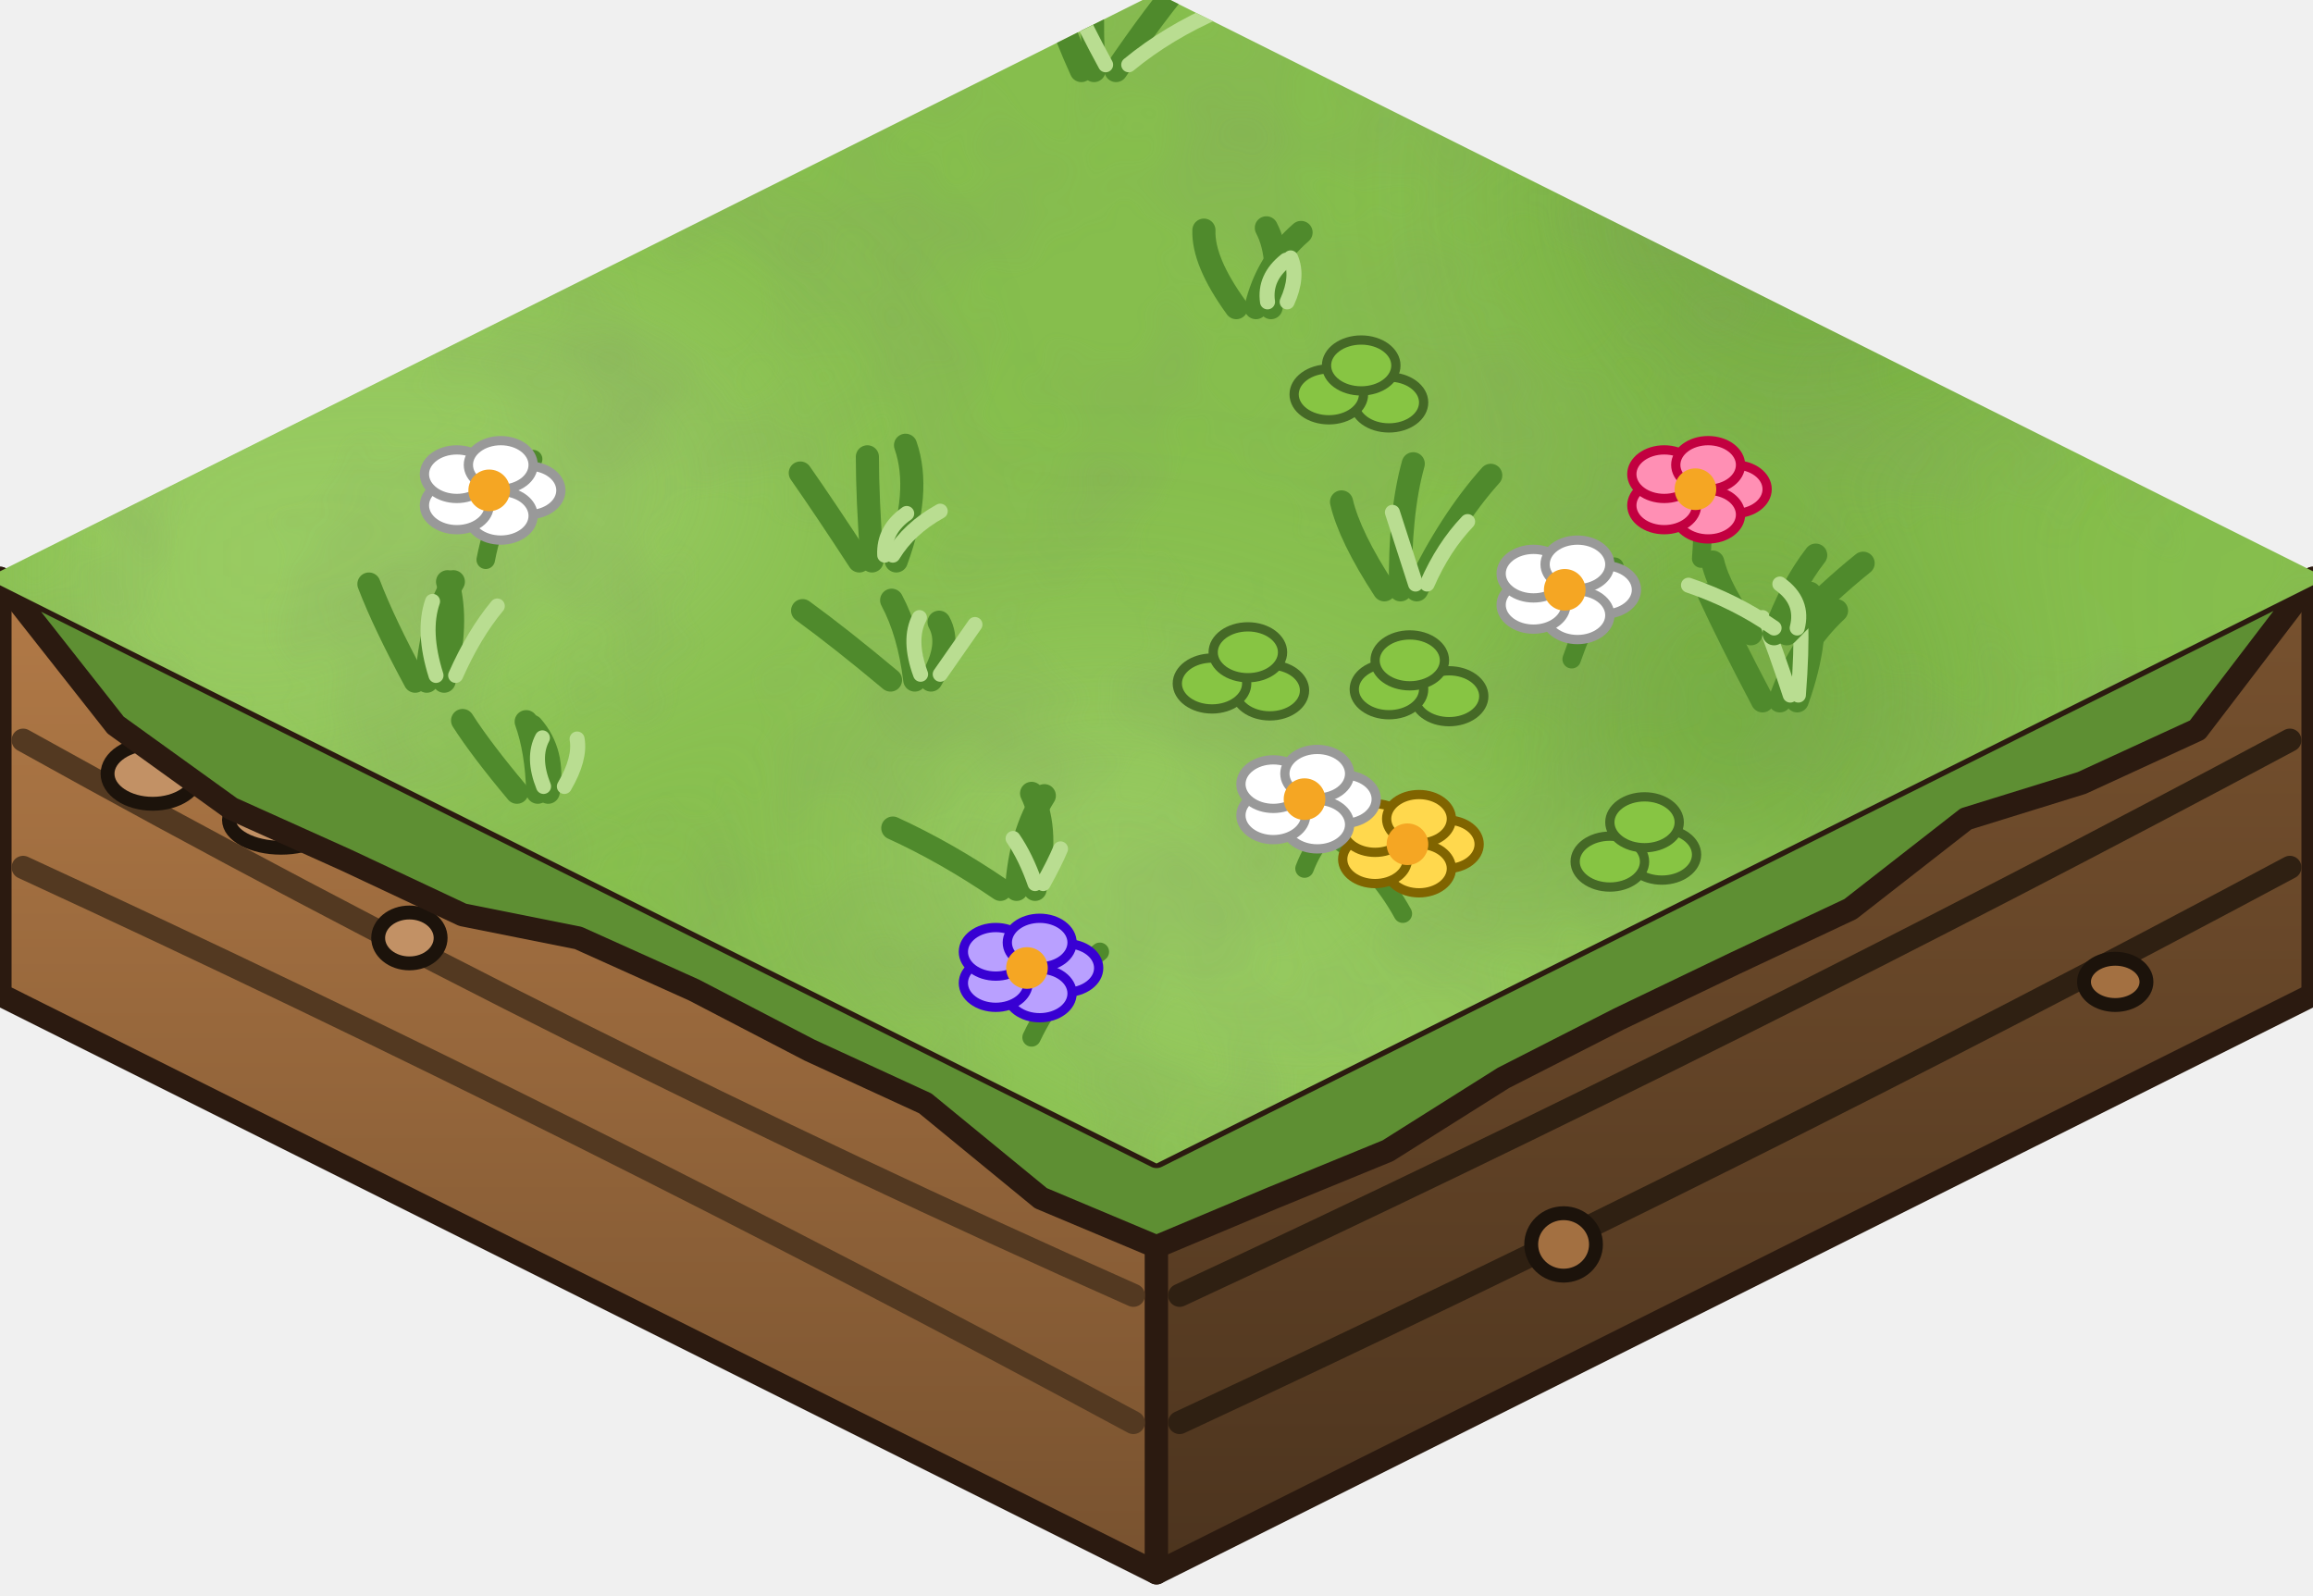
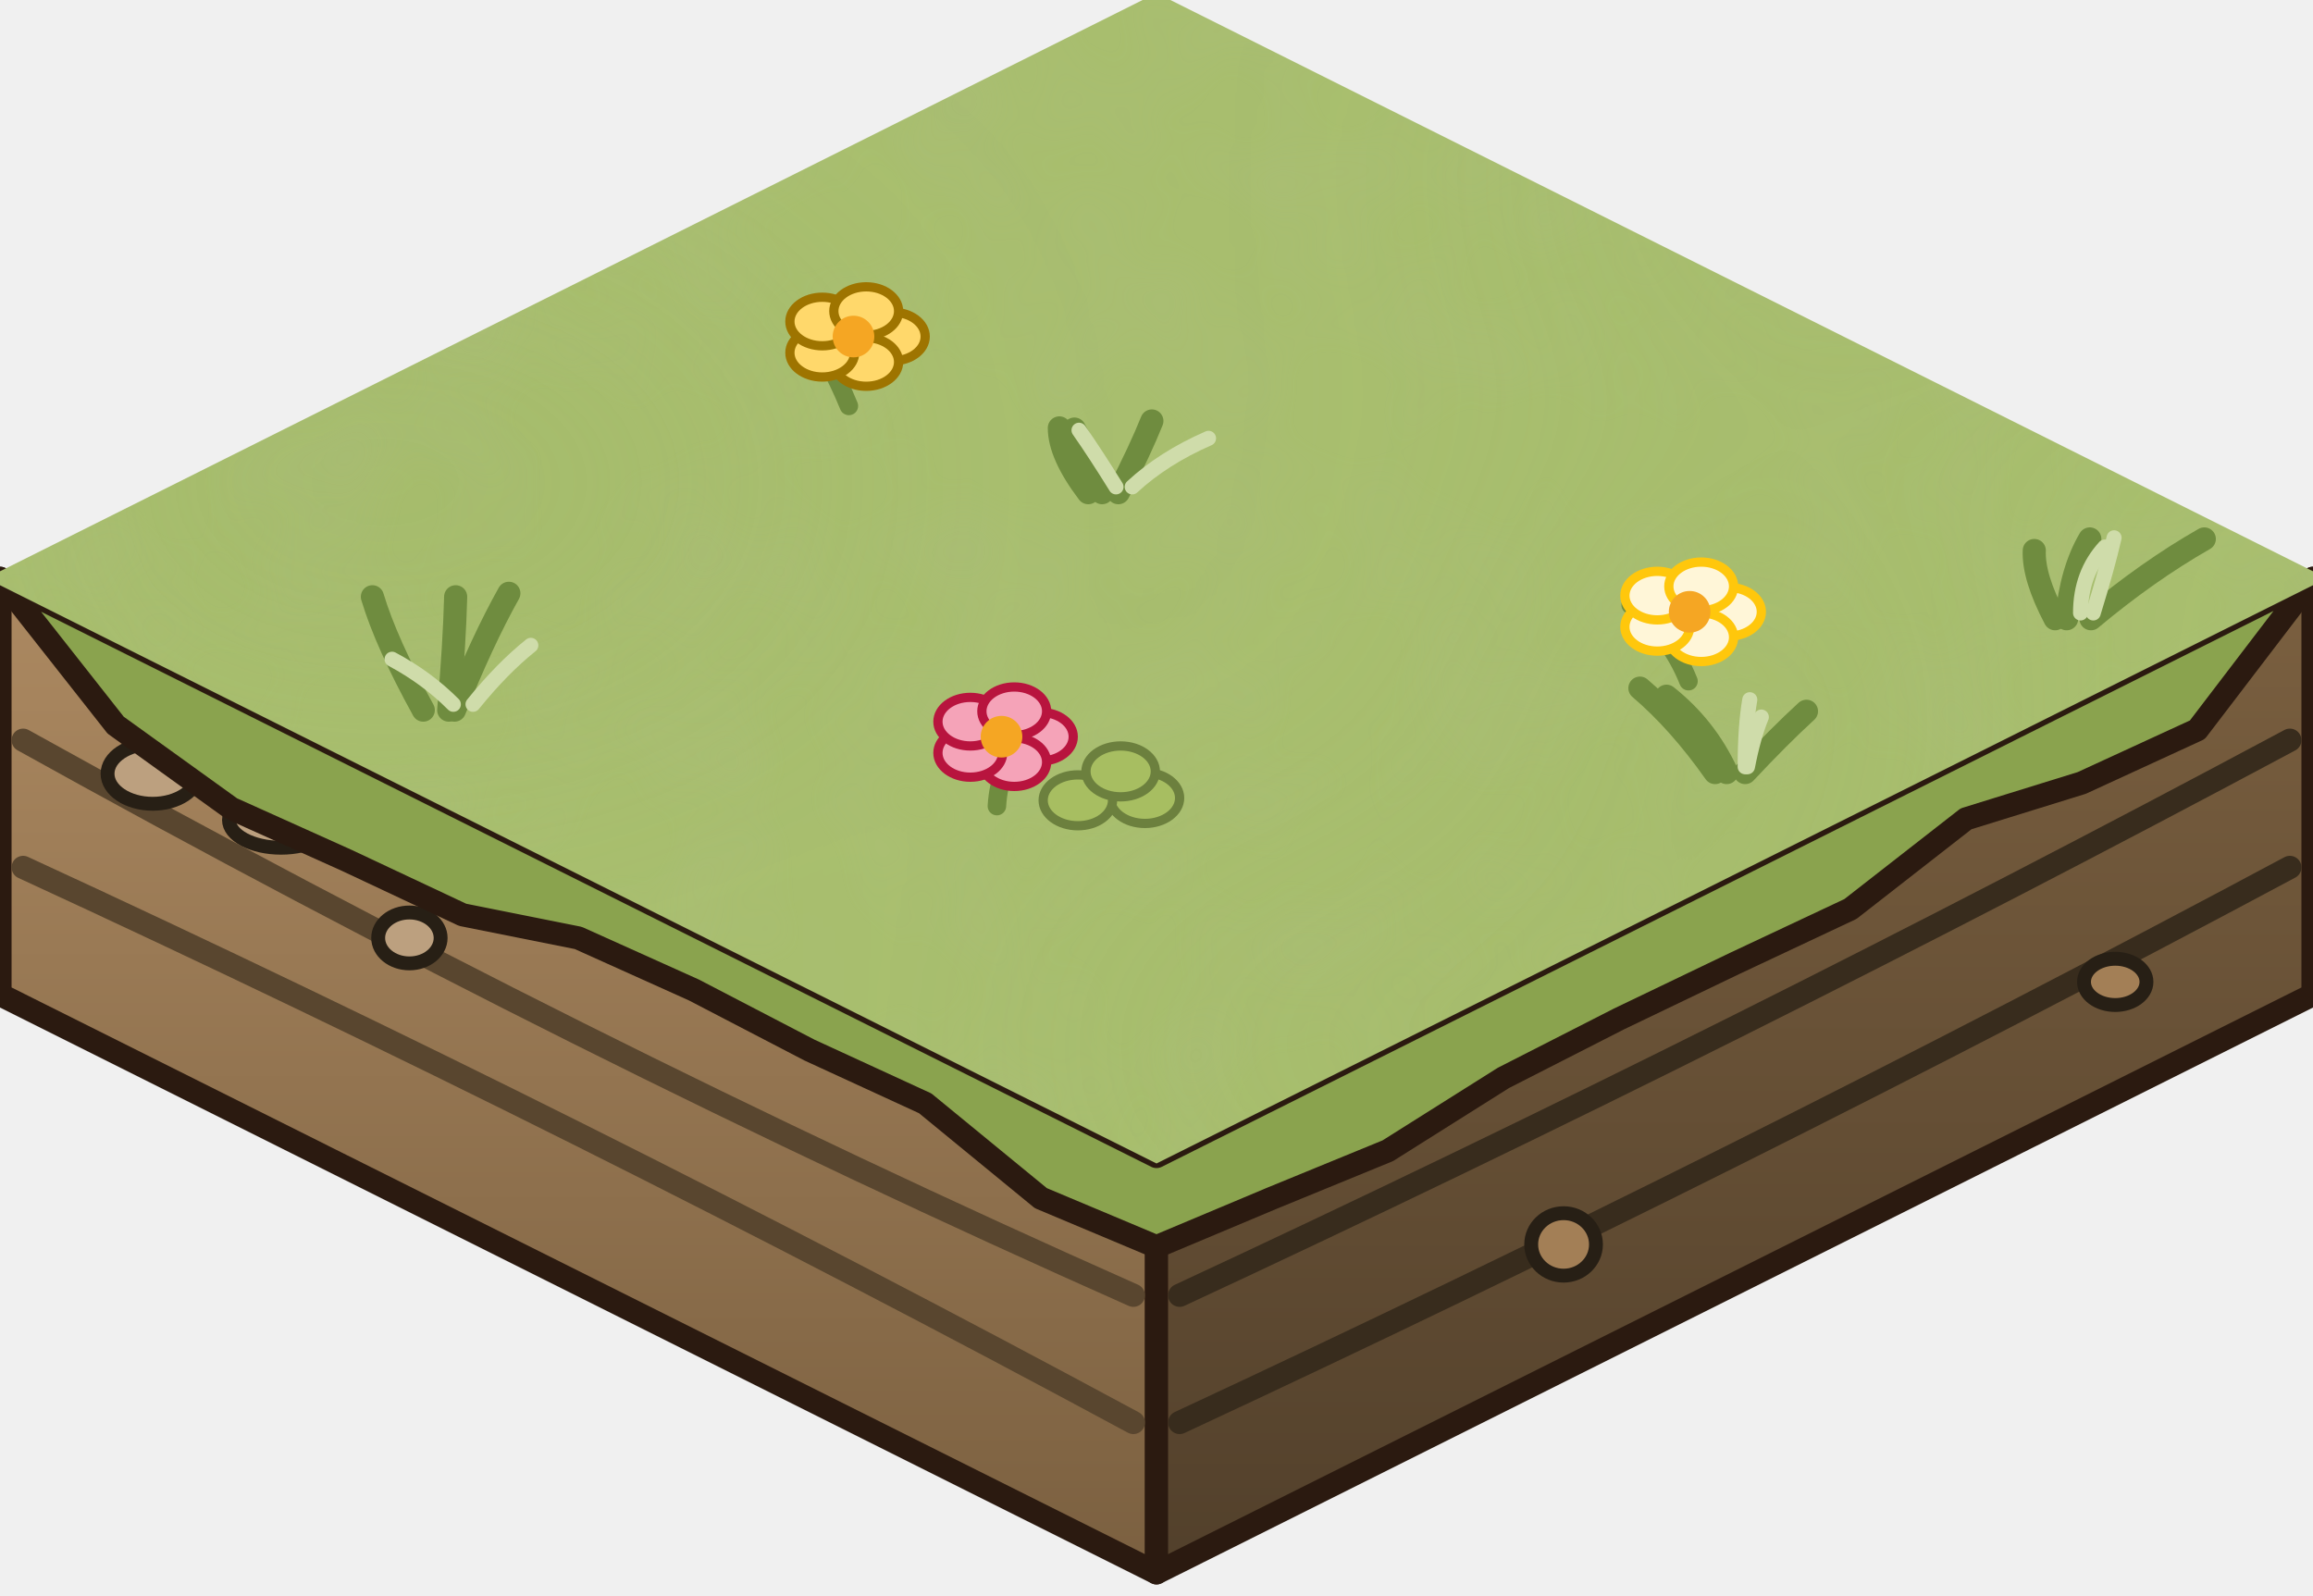
<svg xmlns="http://www.w3.org/2000/svg" width="200" height="138" viewBox="0 0 200 138">
  <defs>
    <linearGradient id="lg1" x1="0" y1="0" x2="0" y2="1">
-       <stop offset="0" stop-color="#b27a47" />
-       <stop offset="1" stop-color="#78522f" />
+       <stop offset="0" stop-color="#ac8961" />
+       <stop offset="1" stop-color="#7b6040" />
    </linearGradient>
    <linearGradient id="lg2" x1="0" y1="0" x2="0" y2="1">
-       <stop offset="0" stop-color="#78522f" />
-       <stop offset="1" stop-color="#4c341e" />
+       <stop offset="0" stop-color="#7b6040" />
+       <stop offset="1" stop-color="#52402b" />
    </linearGradient>
    <clipPath id="cp3">
      <path d="M-1.2 50 L100 -0.6 L201.2 50 L100 100.6 Z" />
    </clipPath>
    <filter id="bl4" x="-50%" y="-50%" width="200%" height="200%">
-       <feGaussianBlur stdDeviation="10" />
+       <feGaussianBlur stdDeviation="14" />
    </filter>
    <filter id="nz5" x="0" y="0" width="100%" height="100%">
-       <feTurbulence type="fractalNoise" baseFrequency="0.07" numOctaves="3" seed="83" result="t" />
-       <feColorMatrix in="t" type="matrix" values="0 0 0 0 0.235 0 0 0 0 0.353 0 0 0 0 0.125 0 0 0 0.640 -0.256" result="n" />
+       <feTurbulence type="fractalNoise" baseFrequency="0.09" numOctaves="2" seed="83" result="t" />
+       <feColorMatrix in="t" type="matrix" values="0 0 0 0 0.424 0 0 0 0 0.502 0 0 0 0 0.243 0 0 0 0.400 -0.160" result="n" />
      <feComposite in="n" in2="SourceAlpha" operator="in" />
    </filter>
    <clipPath id="cp6">
      <path d="M-1.2 50 L100 -0.6 L201.2 50 L100 100.6 Z" />
    </clipPath>
  </defs>
  <path d="M0 50 L100 100 L100 136 L0 86 Z" fill="url(#lg1)" stroke="#2b1a10" stroke-width="2" stroke-linejoin="round" stroke-linecap="round" />
  <path d="M100 100 L200 50 L200 86 L100 136 Z" fill="url(#lg2)" stroke="#2b1a10" stroke-width="2" stroke-linejoin="round" stroke-linecap="round" />
-   <path d="M2 64 Q50.0 90.691 98 112" fill="none" stroke="#533921" stroke-width="2" stroke-linejoin="round" stroke-linecap="round" />
-   <path d="M102 112 Q150.0 89.671 198 64" fill="none" stroke="#2f2012" stroke-width="2" stroke-linejoin="round" stroke-linecap="round" />
-   <path d="M2 75 Q50.0 97.123 98 123" fill="none" stroke="#533921" stroke-width="2" stroke-linejoin="round" stroke-linecap="round" />
-   <path d="M102 123 Q150.0 100.662 198 75" fill="none" stroke="#2f2012" stroke-width="2" stroke-linejoin="round" stroke-linecap="round" />
-   <ellipse cx="24.3" cy="70.9" rx="4.5" ry="2.4" fill="#c29165" stroke="#1c130b" stroke-width="1.2" />
-   <ellipse cx="135.2" cy="107.6" rx="2.8" ry="2.7" fill="#a37041" stroke="#1c130b" stroke-width="1.2" />
-   <ellipse cx="13.2" cy="66.9" rx="3.9" ry="2.6" fill="#c29165" stroke="#1c130b" stroke-width="1.2" />
-   <ellipse cx="182.9" cy="84.9" rx="2.7" ry="2" fill="#a37041" stroke="#1c130b" stroke-width="1.2" />
-   <ellipse cx="35.4" cy="81.1" rx="2.7" ry="2.2" fill="#c29165" stroke="#1c130b" stroke-width="1.2" />
-   <path d="M0 50 L100 100 L200 50 L200 50 L190 63.1 L180 67.7 L170 70.8 L160 78.6 L150 83.3 L140 88.1 L130 93.2 L120 99.5 L110 103.6 L100 107.8 L90 103.6 L80 95.4 L70 90.8 L60 85.6 L50 81.1 L40 79.1 L30 74.4 L20 69.9 L10 62.7 L0 50 Z" fill="#5e8f33" stroke="#2b1a10" stroke-width="2" stroke-linejoin="round" stroke-linecap="round" />
-   <path d="M-1.2 50 L100 -0.6 L201.2 50 L100 100.6 Z" fill="#86be4d" />
+   <path d="M2 64 Q50.0 90.691 98 112" fill="none" stroke="#59462f" stroke-width="2" stroke-linejoin="round" stroke-linecap="round" />
+   <path d="M102 112 Q150.0 89.671 198 64" fill="none" stroke="#382c1d" stroke-width="2" stroke-linejoin="round" stroke-linecap="round" />
+   <path d="M2 75 Q50.0 97.123 98 123" fill="none" stroke="#59462f" stroke-width="2" stroke-linejoin="round" stroke-linecap="round" />
+   <path d="M102 123 Q150.0 100.662 198 75" fill="none" stroke="#382c1d" stroke-width="2" stroke-linejoin="round" stroke-linecap="round" />
+   <ellipse cx="24.3" cy="70.9" rx="4.5" ry="2.4" fill="#bca07f" stroke="#271f15" stroke-width="1.2" />
+   <ellipse cx="135.2" cy="107.6" rx="2.8" ry="2.7" fill="#a37f56" stroke="#271f15" stroke-width="1.2" />
+   <ellipse cx="13.2" cy="66.9" rx="3.9" ry="2.6" fill="#bca07f" stroke="#271f15" stroke-width="1.2" />
+   <ellipse cx="182.9" cy="84.9" rx="2.7" ry="2" fill="#a37f56" stroke="#271f15" stroke-width="1.2" />
+   <ellipse cx="35.4" cy="81.1" rx="2.7" ry="2.2" fill="#bca07f" stroke="#271f15" stroke-width="1.2" />
+   <path d="M0 50 L100 100 L200 50 L200 50 L190 63.1 L180 67.7 L170 70.8 L160 78.6 L150 83.3 L140 88.1 L130 93.2 L120 99.5 L110 103.6 L100 107.8 L90 103.6 L80 95.4 L70 90.8 L60 85.6 L50 81.1 L40 79.1 L30 74.4 L20 69.9 L10 62.7 L0 50 Z" fill="#8aa34e" stroke="#2b1a10" stroke-width="2" stroke-linejoin="round" stroke-linecap="round" />
+   <path d="M-1.2 50 L100 -0.6 L201.2 50 L100 100.6 Z" fill="#a8be6e" />
  <g clip-path="url(#cp3)">
-     <g filter="url(#bl4)" opacity="0.65">
-       <ellipse cx="150.7" cy="60.1" rx="18.5" ry="14.5" fill="#689e39" />
-       <ellipse cx="33" cy="41.7" rx="35.9" ry="17.4" fill="#a2d26d" />
-       <ellipse cx="165.1" cy="13.7" rx="32.9" ry="12.7" fill="#689e39" />
-       <ellipse cx="127.8" cy="90.6" rx="36.4" ry="9.7" fill="#a2d26d" />
-       <ellipse cx="95.5" cy="73.9" rx="22.6" ry="15.9" fill="#a2d26d" />
-       <ellipse cx="156.5" cy="24.3" rx="20.8" ry="10.5" fill="#689e39" />
-       <ellipse cx="18.6" cy="56.2" rx="28.7" ry="14.6" fill="#a2d26d" />
+     <g filter="url(#bl4)" opacity="0.25">
+       <ellipse cx="150.7" cy="60.1" rx="18.5" ry="14.5" fill="#9db565" />
+       <ellipse cx="33" cy="41.7" rx="35.9" ry="17.4" fill="#9db565" />
+       <ellipse cx="165.1" cy="13.7" rx="32.9" ry="12.7" fill="#9db565" />
+       <ellipse cx="127.8" cy="90.6" rx="36.4" ry="9.7" fill="#9db565" />
    </g>
  </g>
  <path d="M-1.2 50 L100 -0.6 L201.2 50 L100 100.6 Z" fill="#000" filter="url(#nz5)" />
  <g clip-path="url(#cp6)">
-     <ellipse cx="125.3" cy="60.2" rx="3" ry="2.2" fill="#87c543" stroke="#456926" stroke-width="0.8" />
-     <ellipse cx="120.1" cy="59.6" rx="3" ry="2.2" fill="#87c543" stroke="#456926" stroke-width="0.8" />
-     <ellipse cx="121.9" cy="57.1" rx="3" ry="2.2" fill="#87c543" stroke="#456926" stroke-width="0.8" />
-     <ellipse cx="109.8" cy="59.7" rx="3" ry="2.2" fill="#87c543" stroke="#456926" stroke-width="0.8" />
-     <ellipse cx="104.8" cy="59.1" rx="3" ry="2.2" fill="#87c543" stroke="#456926" stroke-width="0.8" />
-     <ellipse cx="107.9" cy="56.4" rx="3" ry="2.2" fill="#87c543" stroke="#456926" stroke-width="0.8" />
-     <ellipse cx="120.1" cy="34.8" rx="3" ry="2.2" fill="#87c543" stroke="#456926" stroke-width="0.8" />
-     <ellipse cx="114.9" cy="34.1" rx="3" ry="2.2" fill="#87c543" stroke="#456926" stroke-width="0.8" />
-     <ellipse cx="117.7" cy="31.6" rx="3" ry="2.2" fill="#87c543" stroke="#456926" stroke-width="0.8" />
-     <ellipse cx="143.7" cy="73.9" rx="3" ry="2.2" fill="#87c543" stroke="#456926" stroke-width="0.8" />
-     <ellipse cx="139.2" cy="74.5" rx="3" ry="2.2" fill="#87c543" stroke="#456926" stroke-width="0.8" />
-     <ellipse cx="142.2" cy="71.1" rx="3" ry="2.2" fill="#87c543" stroke="#456926" stroke-width="0.8" />
-     <path d="M74.3 48.5 Q71.3 43.9 69.2 40.9" fill="none" stroke="#4f8a2c" stroke-width="2" stroke-linecap="round" />
-     <path d="M75.4 48.5 Q75 43.1 75 39.5" fill="none" stroke="#4f8a2c" stroke-width="2" stroke-linecap="round" />
-     <path d="M77.5 48.5 Q79.7 42.5 78.3 38.5" fill="none" stroke="#4f8a2c" stroke-width="2" stroke-linecap="round" />
-     <path d="M76.5 48 Q76.4 45.8 78.4 44.4" fill="none" stroke="#b9dd91" stroke-width="1.3" stroke-linecap="round" />
-     <path d="M77.2 48 Q78.6 45.7 81.3 44.2" fill="none" stroke="#b9dd91" stroke-width="1.3" stroke-linecap="round" />
-     <path d="M152.4 60.6 Q149.5 55.1 147.8 51.4" fill="none" stroke="#4f8a2c" stroke-width="2" stroke-linecap="round" />
-     <path d="M153.9 60.6 Q155.5 55.9 158.8 52.8" fill="none" stroke="#4f8a2c" stroke-width="2" stroke-linecap="round" />
-     <path d="M155.4 60.6 Q157.4 55 156.5 51.3" fill="none" stroke="#4f8a2c" stroke-width="2" stroke-linecap="round" />
-     <path d="M154.8 60.1 Q153.5 56.1 152.4 53.4" fill="none" stroke="#b9dd91" stroke-width="1.3" stroke-linecap="round" />
-     <path d="M155.5 60.1 Q155.8 56.3 155.7 53.8" fill="none" stroke="#b9dd91" stroke-width="1.3" stroke-linecap="round" />
-     <path d="M77 58.8 Q72.7 55.2 69.4 52.8" fill="none" stroke="#4f8a2c" stroke-width="2" stroke-linecap="round" />
-     <path d="M79.1 58.8 Q78.6 54.7 77.1 51.9" fill="none" stroke="#4f8a2c" stroke-width="2" stroke-linecap="round" />
-     <path d="M80.5 58.8 Q82.3 55.8 81.2 53.8" fill="none" stroke="#4f8a2c" stroke-width="2" stroke-linecap="round" />
-     <path d="M79.6 58.3 Q78.5 55.3 79.5 53.4" fill="none" stroke="#b9dd91" stroke-width="1.3" stroke-linecap="round" />
-     <path d="M81.3 58.3 Q83.1 55.7 84.3 54" fill="none" stroke="#b9dd91" stroke-width="1.3" stroke-linecap="round" />
-     <path d="M151.4 54.8 Q148.7 51.1 148.1 48.6" fill="none" stroke="#4f8a2c" stroke-width="2" stroke-linecap="round" />
-     <path d="M153.4 54.8 Q154.9 50.7 157 48" fill="none" stroke="#4f8a2c" stroke-width="2" stroke-linecap="round" />
-     <path d="M154.5 54.8 Q158.1 51.1 161.1 48.7" fill="none" stroke="#4f8a2c" stroke-width="2" stroke-linecap="round" />
-     <path d="M153.4 54.3 Q150.1 52 146 50.6" fill="none" stroke="#b9dd91" stroke-width="1.3" stroke-linecap="round" />
-     <path d="M155.4 54.3 Q156 52 153.9 50.5" fill="none" stroke="#b9dd91" stroke-width="1.3" stroke-linecap="round" />
-     <path d="M119.7 51 Q116.7 46.4 116 43.4" fill="none" stroke="#4f8a2c" stroke-width="2" stroke-linecap="round" />
-     <path d="M121.1 51 Q121 44.4 122.2 40.1" fill="none" stroke="#4f8a2c" stroke-width="2" stroke-linecap="round" />
-     <path d="M122.5 51 Q125.4 45 128.9 41.1" fill="none" stroke="#4f8a2c" stroke-width="2" stroke-linecap="round" />
-     <path d="M122.4 50.5 Q121.2 46.8 120.4 44.3" fill="none" stroke="#b9dd91" stroke-width="1.3" stroke-linecap="round" />
-     <path d="M123.4 50.5 Q124.8 47.3 126.9 45.1" fill="none" stroke="#b9dd91" stroke-width="1.3" stroke-linecap="round" />
-     <path d="M106.9 26.6 Q104 22.6 104.1 19.9" fill="none" stroke="#4f8a2c" stroke-width="2" stroke-linecap="round" />
-     <path d="M108.6 26.6 Q109.5 22.7 112.5 20.1" fill="none" stroke="#4f8a2c" stroke-width="2" stroke-linecap="round" />
-     <path d="M109.9 26.6 Q110.9 22.4 109.5 19.7" fill="none" stroke="#4f8a2c" stroke-width="2" stroke-linecap="round" />
-     <path d="M109.6 26.1 Q109.3 24 111.2 22.5" fill="none" stroke="#b9dd91" stroke-width="1.3" stroke-linecap="round" />
-     <path d="M111.3 26.1 Q112.3 23.9 111.6 22.3" fill="none" stroke="#b9dd91" stroke-width="1.3" stroke-linecap="round" />
-     <path d="M35.9 58.9 Q33.2 53.9 31.9 50.5" fill="none" stroke="#4f8a2c" stroke-width="2" stroke-linecap="round" />
-     <path d="M36.9 58.9 Q37.2 53.7 39.2 50.3" fill="none" stroke="#4f8a2c" stroke-width="2" stroke-linecap="round" />
-     <path d="M38.4 58.9 Q39.7 53.8 38.7 50.3" fill="none" stroke="#4f8a2c" stroke-width="2" stroke-linecap="round" />
-     <path d="M37.7 58.4 Q36.5 54.6 37.4 52" fill="none" stroke="#b9dd91" stroke-width="1.3" stroke-linecap="round" />
-     <path d="M39.4 58.4 Q41 54.8 43 52.4" fill="none" stroke="#b9dd91" stroke-width="1.3" stroke-linecap="round" />
-     <path d="M44.7 68.5 Q41.6 64.8 40 62.3" fill="none" stroke="#4f8a2c" stroke-width="2" stroke-linecap="round" />
-     <path d="M46.5 68.5 Q46.4 64.9 45.5 62.4" fill="none" stroke="#4f8a2c" stroke-width="2" stroke-linecap="round" />
-     <path d="M47.4 68.5 Q48 65.1 46 62.8" fill="none" stroke="#4f8a2c" stroke-width="2" stroke-linecap="round" />
-     <path d="M47 68 Q46 65.5 46.9 63.8" fill="none" stroke="#b9dd91" stroke-width="1.3" stroke-linecap="round" />
-     <path d="M48.8 68 Q50.2 65.6 49.9 63.9" fill="none" stroke="#b9dd91" stroke-width="1.3" stroke-linecap="round" />
-     <path d="M86.5 76.9 Q81.8 73.7 77.2 71.6" fill="none" stroke="#4f8a2c" stroke-width="2" stroke-linecap="round" />
-     <path d="M87.9 76.9 Q88.2 72.1 90.3 68.8" fill="none" stroke="#4f8a2c" stroke-width="2" stroke-linecap="round" />
-     <path d="M89.5 76.9 Q90.8 71.9 89.2 68.6" fill="none" stroke="#4f8a2c" stroke-width="2" stroke-linecap="round" />
-     <path d="M89.5 76.4 Q88.7 74.1 87.6 72.5" fill="none" stroke="#b9dd91" stroke-width="1.3" stroke-linecap="round" />
-     <path d="M90.2 76.4 Q91.2 74.6 91.7 73.4" fill="none" stroke="#b9dd91" stroke-width="1.3" stroke-linecap="round" />
-     <path d="M93.5 6.1 Q90.9 0.4 90.4 -3.5" fill="none" stroke="#4f8a2c" stroke-width="2" stroke-linecap="round" />
-     <path d="M94.6 6.1 Q94.2 -0.2 95 -4.5" fill="none" stroke="#4f8a2c" stroke-width="2" stroke-linecap="round" />
-     <path d="M96.5 6.1 Q99.9 1.1 102.8 -2.3" fill="none" stroke="#4f8a2c" stroke-width="2" stroke-linecap="round" />
-     <path d="M95.6 5.6 Q93.8 2.3 92.9 0.2" fill="none" stroke="#b9dd91" stroke-width="1.3" stroke-linecap="round" />
-     <path d="M97.6 5.6 Q101 2.8 105.4 0.9" fill="none" stroke="#b9dd91" stroke-width="1.3" stroke-linecap="round" />
+     <ellipse cx="99" cy="69" rx="3" ry="2.2" fill="#a7be61" stroke="#6c803e" stroke-width="0.8" />
+     <ellipse cx="93.2" cy="69.2" rx="3" ry="2.2" fill="#a7be61" stroke="#6c803e" stroke-width="0.8" />
+     <ellipse cx="96.9" cy="66.7" rx="3" ry="2.2" fill="#a7be61" stroke="#6c803e" stroke-width="0.8" />
+     <path d="M148.3 66.8 Q145.2 62.4 141.8 59.5" fill="none" stroke="#6f8c3f" stroke-width="2" stroke-linecap="round" />
+     <path d="M149.3 66.8 Q147.5 62.9 144.1 60.2" fill="none" stroke="#6f8c3f" stroke-width="2" stroke-linecap="round" />
+     <path d="M150.9 66.8 Q153.9 63.6 156.2 61.5" fill="none" stroke="#6f8c3f" stroke-width="2" stroke-linecap="round" />
+     <path d="M150.9 66.3 Q150.9 62.8 151.3 60.5" fill="none" stroke="#cfdcaa" stroke-width="1.3" stroke-linecap="round" />
+     <path d="M151.1 66.3 Q151.6 63.7 152.3 62" fill="none" stroke="#cfdcaa" stroke-width="1.3" stroke-linecap="round" />
+     <path d="M36.6 61.4 Q33.4 55.6 32.2 51.6" fill="none" stroke="#6f8c3f" stroke-width="2" stroke-linecap="round" />
+     <path d="M38.8 61.4 Q39.3 55.6 39.4 51.6" fill="none" stroke="#6f8c3f" stroke-width="2" stroke-linecap="round" />
+     <path d="M39.3 61.4 Q41.7 55.4 44 51.3" fill="none" stroke="#6f8c3f" stroke-width="2" stroke-linecap="round" />
+     <path d="M39.2 60.9 Q36.9 58.6 33.9 57" fill="none" stroke="#cfdcaa" stroke-width="1.3" stroke-linecap="round" />
+     <path d="M40.9 60.9 Q43.4 57.8 45.9 55.8" fill="none" stroke="#cfdcaa" stroke-width="1.3" stroke-linecap="round" />
+     <path d="M177.7 53.5 Q175.8 49.9 175.9 47.6" fill="none" stroke="#6f8c3f" stroke-width="2" stroke-linecap="round" />
+     <path d="M178.7 53.5 Q179.1 49.3 180.7 46.6" fill="none" stroke="#6f8c3f" stroke-width="2" stroke-linecap="round" />
+     <path d="M180.8 53.5 Q185.7 49.4 190.6 46.6" fill="none" stroke="#6f8c3f" stroke-width="2" stroke-linecap="round" />
+     <path d="M179.9 53 Q179.9 49.6 182 47.3" fill="none" stroke="#cfdcaa" stroke-width="1.3" stroke-linecap="round" />
+     <path d="M181 53 Q182.2 49.1 182.8 46.5" fill="none" stroke="#cfdcaa" stroke-width="1.3" stroke-linecap="round" />
+     <path d="M94.1 42.6 Q91.6 39.3 91.6 37" fill="none" stroke="#6f8c3f" stroke-width="2" stroke-linecap="round" />
+     <path d="M95.3 42.6 Q94.1 39.3 92.9 37.1" fill="none" stroke="#6f8c3f" stroke-width="2" stroke-linecap="round" />
+     <path d="M96.7 42.6 Q98.6 38.9 99.6 36.4" fill="none" stroke="#6f8c3f" stroke-width="2" stroke-linecap="round" />
+     <path d="M96.5 42.1 Q94.7 39.2 93.3 37.2" fill="none" stroke="#cfdcaa" stroke-width="1.3" stroke-linecap="round" />
+     <path d="M97.9 42.1 Q100.6 39.6 104.5 37.9" fill="none" stroke="#cfdcaa" stroke-width="1.3" stroke-linecap="round" />
  </g>
-   <path d="M89.2 89.7 Q91.3 85.3 95.1 82.3" fill="none" stroke="#4f8a2c" stroke-width="1.6" stroke-linecap="round" />
-   <ellipse cx="92.2" cy="83.7" rx="2.8" ry="2.1" fill="#b9a0ff" stroke="#3800d3" stroke-width="0.8" />
-   <ellipse cx="89.9" cy="85.9" rx="2.8" ry="2.1" fill="#b9a0ff" stroke="#3800d3" stroke-width="0.8" />
-   <ellipse cx="86.1" cy="85" rx="2.8" ry="2.1" fill="#b9a0ff" stroke="#3800d3" stroke-width="0.8" />
-   <ellipse cx="86.1" cy="82.3" rx="2.8" ry="2.1" fill="#b9a0ff" stroke="#3800d3" stroke-width="0.8" />
-   <ellipse cx="89.9" cy="81.5" rx="2.8" ry="2.1" fill="#b9a0ff" stroke="#3800d3" stroke-width="0.8" />
-   <ellipse cx="88.8" cy="83.7" rx="1.8" ry="1.8" fill="#f5a623" />
-   <path d="M42 48.4 Q43 43.2 46.1 39.7" fill="none" stroke="#4f8a2c" stroke-width="1.6" stroke-linecap="round" />
-   <ellipse cx="45.7" cy="42.4" rx="2.8" ry="2.1" fill="#ffffff" stroke="#999999" stroke-width="0.8" />
-   <ellipse cx="43.3" cy="44.6" rx="2.8" ry="2.1" fill="#ffffff" stroke="#999999" stroke-width="0.8" />
-   <ellipse cx="39.5" cy="43.7" rx="2.8" ry="2.1" fill="#ffffff" stroke="#999999" stroke-width="0.8" />
-   <ellipse cx="39.5" cy="41" rx="2.8" ry="2.1" fill="#ffffff" stroke="#999999" stroke-width="0.8" />
-   <ellipse cx="43.3" cy="40.2" rx="2.8" ry="2.1" fill="#ffffff" stroke="#999999" stroke-width="0.8" />
-   <ellipse cx="42.3" cy="42.4" rx="1.8" ry="1.8" fill="#f5a623" />
-   <path d="M147.1 48.3 Q147.4 44.5 146.9 42" fill="none" stroke="#4f8a2c" stroke-width="1.6" stroke-linecap="round" />
-   <ellipse cx="150" cy="42.3" rx="2.8" ry="2.1" fill="#ff8fb4" stroke="#c20040" stroke-width="0.8" />
-   <ellipse cx="147.7" cy="44.5" rx="2.8" ry="2.1" fill="#ff8fb4" stroke="#c20040" stroke-width="0.8" />
-   <ellipse cx="143.9" cy="43.7" rx="2.8" ry="2.1" fill="#ff8fb4" stroke="#c20040" stroke-width="0.8" />
-   <ellipse cx="143.9" cy="41" rx="2.8" ry="2.1" fill="#ff8fb4" stroke="#c20040" stroke-width="0.8" />
-   <ellipse cx="147.7" cy="40.2" rx="2.8" ry="2.1" fill="#ff8fb4" stroke="#c20040" stroke-width="0.8" />
-   <ellipse cx="146.6" cy="42.3" rx="1.8" ry="1.8" fill="#f5a623" />
-   <path d="M121.3 79 Q119.1 75 115.4 72.4" fill="none" stroke="#4f8a2c" stroke-width="1.6" stroke-linecap="round" />
-   <ellipse cx="125.1" cy="73" rx="2.8" ry="2.1" fill="#ffd84d" stroke="#806400" stroke-width="0.8" />
-   <ellipse cx="122.7" cy="75.1" rx="2.8" ry="2.1" fill="#ffd84d" stroke="#806400" stroke-width="0.8" />
-   <ellipse cx="118.9" cy="74.3" rx="2.8" ry="2.1" fill="#ffd84d" stroke="#806400" stroke-width="0.8" />
-   <ellipse cx="118.9" cy="71.6" rx="2.8" ry="2.1" fill="#ffd84d" stroke="#806400" stroke-width="0.8" />
-   <ellipse cx="122.7" cy="70.8" rx="2.8" ry="2.1" fill="#ffd84d" stroke="#806400" stroke-width="0.8" />
-   <ellipse cx="121.7" cy="73" rx="1.8" ry="1.8" fill="#f5a623" />
-   <path d="M135.9 57 Q137.6 52.2 139.6 49" fill="none" stroke="#4f8a2c" stroke-width="1.6" stroke-linecap="round" />
-   <ellipse cx="138.7" cy="51" rx="2.8" ry="2.1" fill="#ffffff" stroke="#999999" stroke-width="0.8" />
-   <ellipse cx="136.4" cy="53.2" rx="2.8" ry="2.1" fill="#ffffff" stroke="#999999" stroke-width="0.8" />
-   <ellipse cx="132.6" cy="52.3" rx="2.8" ry="2.1" fill="#ffffff" stroke="#999999" stroke-width="0.8" />
-   <ellipse cx="132.6" cy="49.6" rx="2.8" ry="2.1" fill="#ffffff" stroke="#999999" stroke-width="0.8" />
-   <ellipse cx="136.4" cy="48.8" rx="2.8" ry="2.1" fill="#ffffff" stroke="#999999" stroke-width="0.8" />
-   <ellipse cx="135.3" cy="51" rx="1.8" ry="1.8" fill="#f5a623" />
-   <path d="M112.8 75.1 Q114.1 71.7 117.6 69.4" fill="none" stroke="#4f8a2c" stroke-width="1.6" stroke-linecap="round" />
-   <ellipse cx="116.2" cy="69.1" rx="2.8" ry="2.1" fill="#ffffff" stroke="#999999" stroke-width="0.8" />
-   <ellipse cx="113.9" cy="71.3" rx="2.8" ry="2.1" fill="#ffffff" stroke="#999999" stroke-width="0.8" />
-   <ellipse cx="110.1" cy="70.5" rx="2.8" ry="2.1" fill="#ffffff" stroke="#999999" stroke-width="0.8" />
-   <ellipse cx="110.1" cy="67.8" rx="2.8" ry="2.1" fill="#ffffff" stroke="#999999" stroke-width="0.8" />
-   <ellipse cx="113.9" cy="66.9" rx="2.8" ry="2.1" fill="#ffffff" stroke="#999999" stroke-width="0.8" />
-   <ellipse cx="112.8" cy="69.1" rx="1.8" ry="1.8" fill="#f5a623" />
+   <path d="M73.4 35.1 Q71.6 30.7 69.2 27.7" fill="none" stroke="#6f8c3f" stroke-width="1.6" stroke-linecap="round" />
+   <ellipse cx="77.2" cy="29.1" rx="2.8" ry="2.1" fill="#ffd86b" stroke="#9e7400" stroke-width="0.8" />
+   <ellipse cx="74.9" cy="31.3" rx="2.8" ry="2.1" fill="#ffd86b" stroke="#9e7400" stroke-width="0.8" />
+   <ellipse cx="71.1" cy="30.5" rx="2.8" ry="2.1" fill="#ffd86b" stroke="#9e7400" stroke-width="0.8" />
+   <ellipse cx="71.1" cy="27.8" rx="2.8" ry="2.1" fill="#ffd86b" stroke="#9e7400" stroke-width="0.8" />
+   <ellipse cx="74.9" cy="26.9" rx="2.8" ry="2.1" fill="#ffd86b" stroke="#9e7400" stroke-width="0.8" />
+   <ellipse cx="73.8" cy="29.1" rx="1.8" ry="1.8" fill="#f5a623" />
+   <path d="M86.2 69.7 Q86.4 66.2 88.6 63.9" fill="none" stroke="#6f8c3f" stroke-width="1.6" stroke-linecap="round" />
+   <ellipse cx="90" cy="63.7" rx="2.8" ry="2.1" fill="#f5a3b8" stroke="#b8143e" stroke-width="0.8" />
+   <ellipse cx="87.7" cy="65.9" rx="2.8" ry="2.1" fill="#f5a3b8" stroke="#b8143e" stroke-width="0.8" />
+   <ellipse cx="83.9" cy="65.1" rx="2.8" ry="2.1" fill="#f5a3b8" stroke="#b8143e" stroke-width="0.8" />
+   <ellipse cx="83.9" cy="62.4" rx="2.8" ry="2.1" fill="#f5a3b8" stroke="#b8143e" stroke-width="0.8" />
+   <ellipse cx="87.7" cy="61.5" rx="2.8" ry="2.1" fill="#f5a3b8" stroke="#b8143e" stroke-width="0.8" />
+   <ellipse cx="86.6" cy="63.7" rx="1.8" ry="1.8" fill="#f5a623" />
+   <path d="M146 58.9 Q144.4 54.9 141 52.3" fill="none" stroke="#6f8c3f" stroke-width="1.6" stroke-linecap="round" />
+   <ellipse cx="149.5" cy="52.9" rx="2.8" ry="2.1" fill="#fff6d8" stroke="#ffc70c" stroke-width="0.8" />
+   <ellipse cx="147.1" cy="55.1" rx="2.8" ry="2.1" fill="#fff6d8" stroke="#ffc70c" stroke-width="0.8" />
+   <ellipse cx="143.3" cy="54.2" rx="2.8" ry="2.1" fill="#fff6d8" stroke="#ffc70c" stroke-width="0.8" />
+   <ellipse cx="143.3" cy="51.5" rx="2.8" ry="2.1" fill="#fff6d8" stroke="#ffc70c" stroke-width="0.8" />
+   <ellipse cx="147.1" cy="50.7" rx="2.8" ry="2.1" fill="#fff6d8" stroke="#ffc70c" stroke-width="0.8" />
+   <ellipse cx="146.1" cy="52.9" rx="1.8" ry="1.8" fill="#f5a623" />
</svg>
